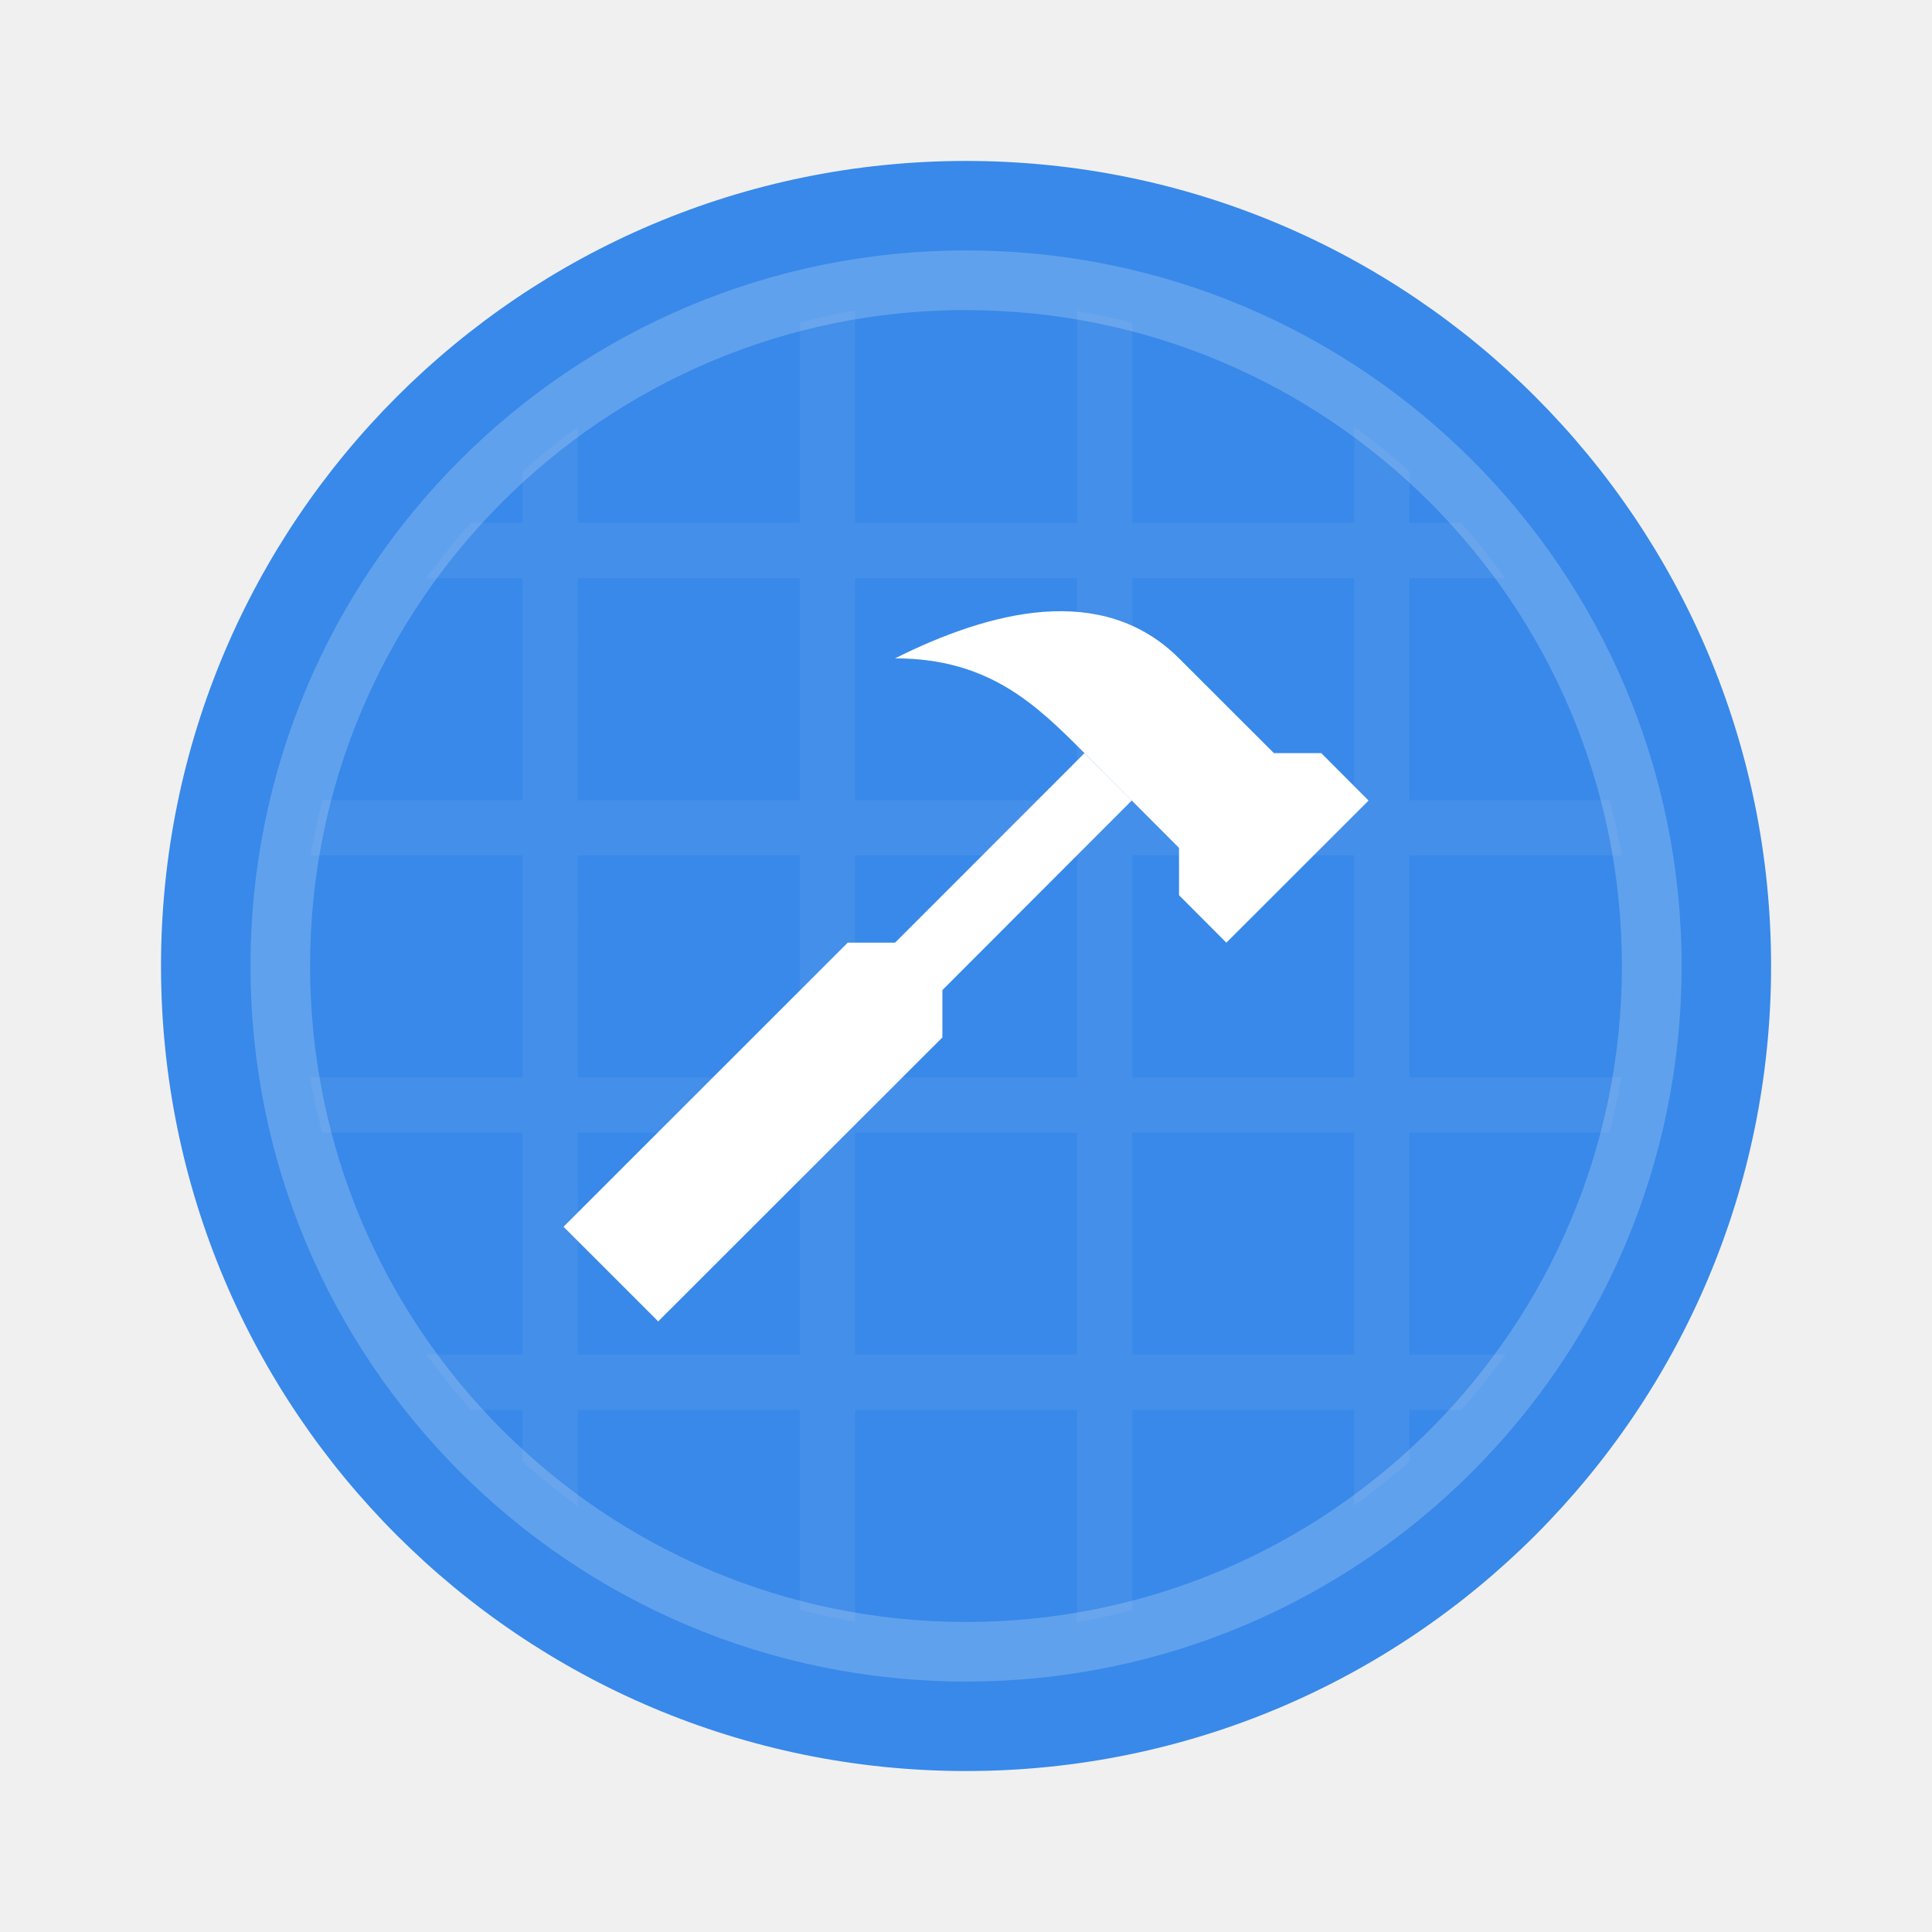
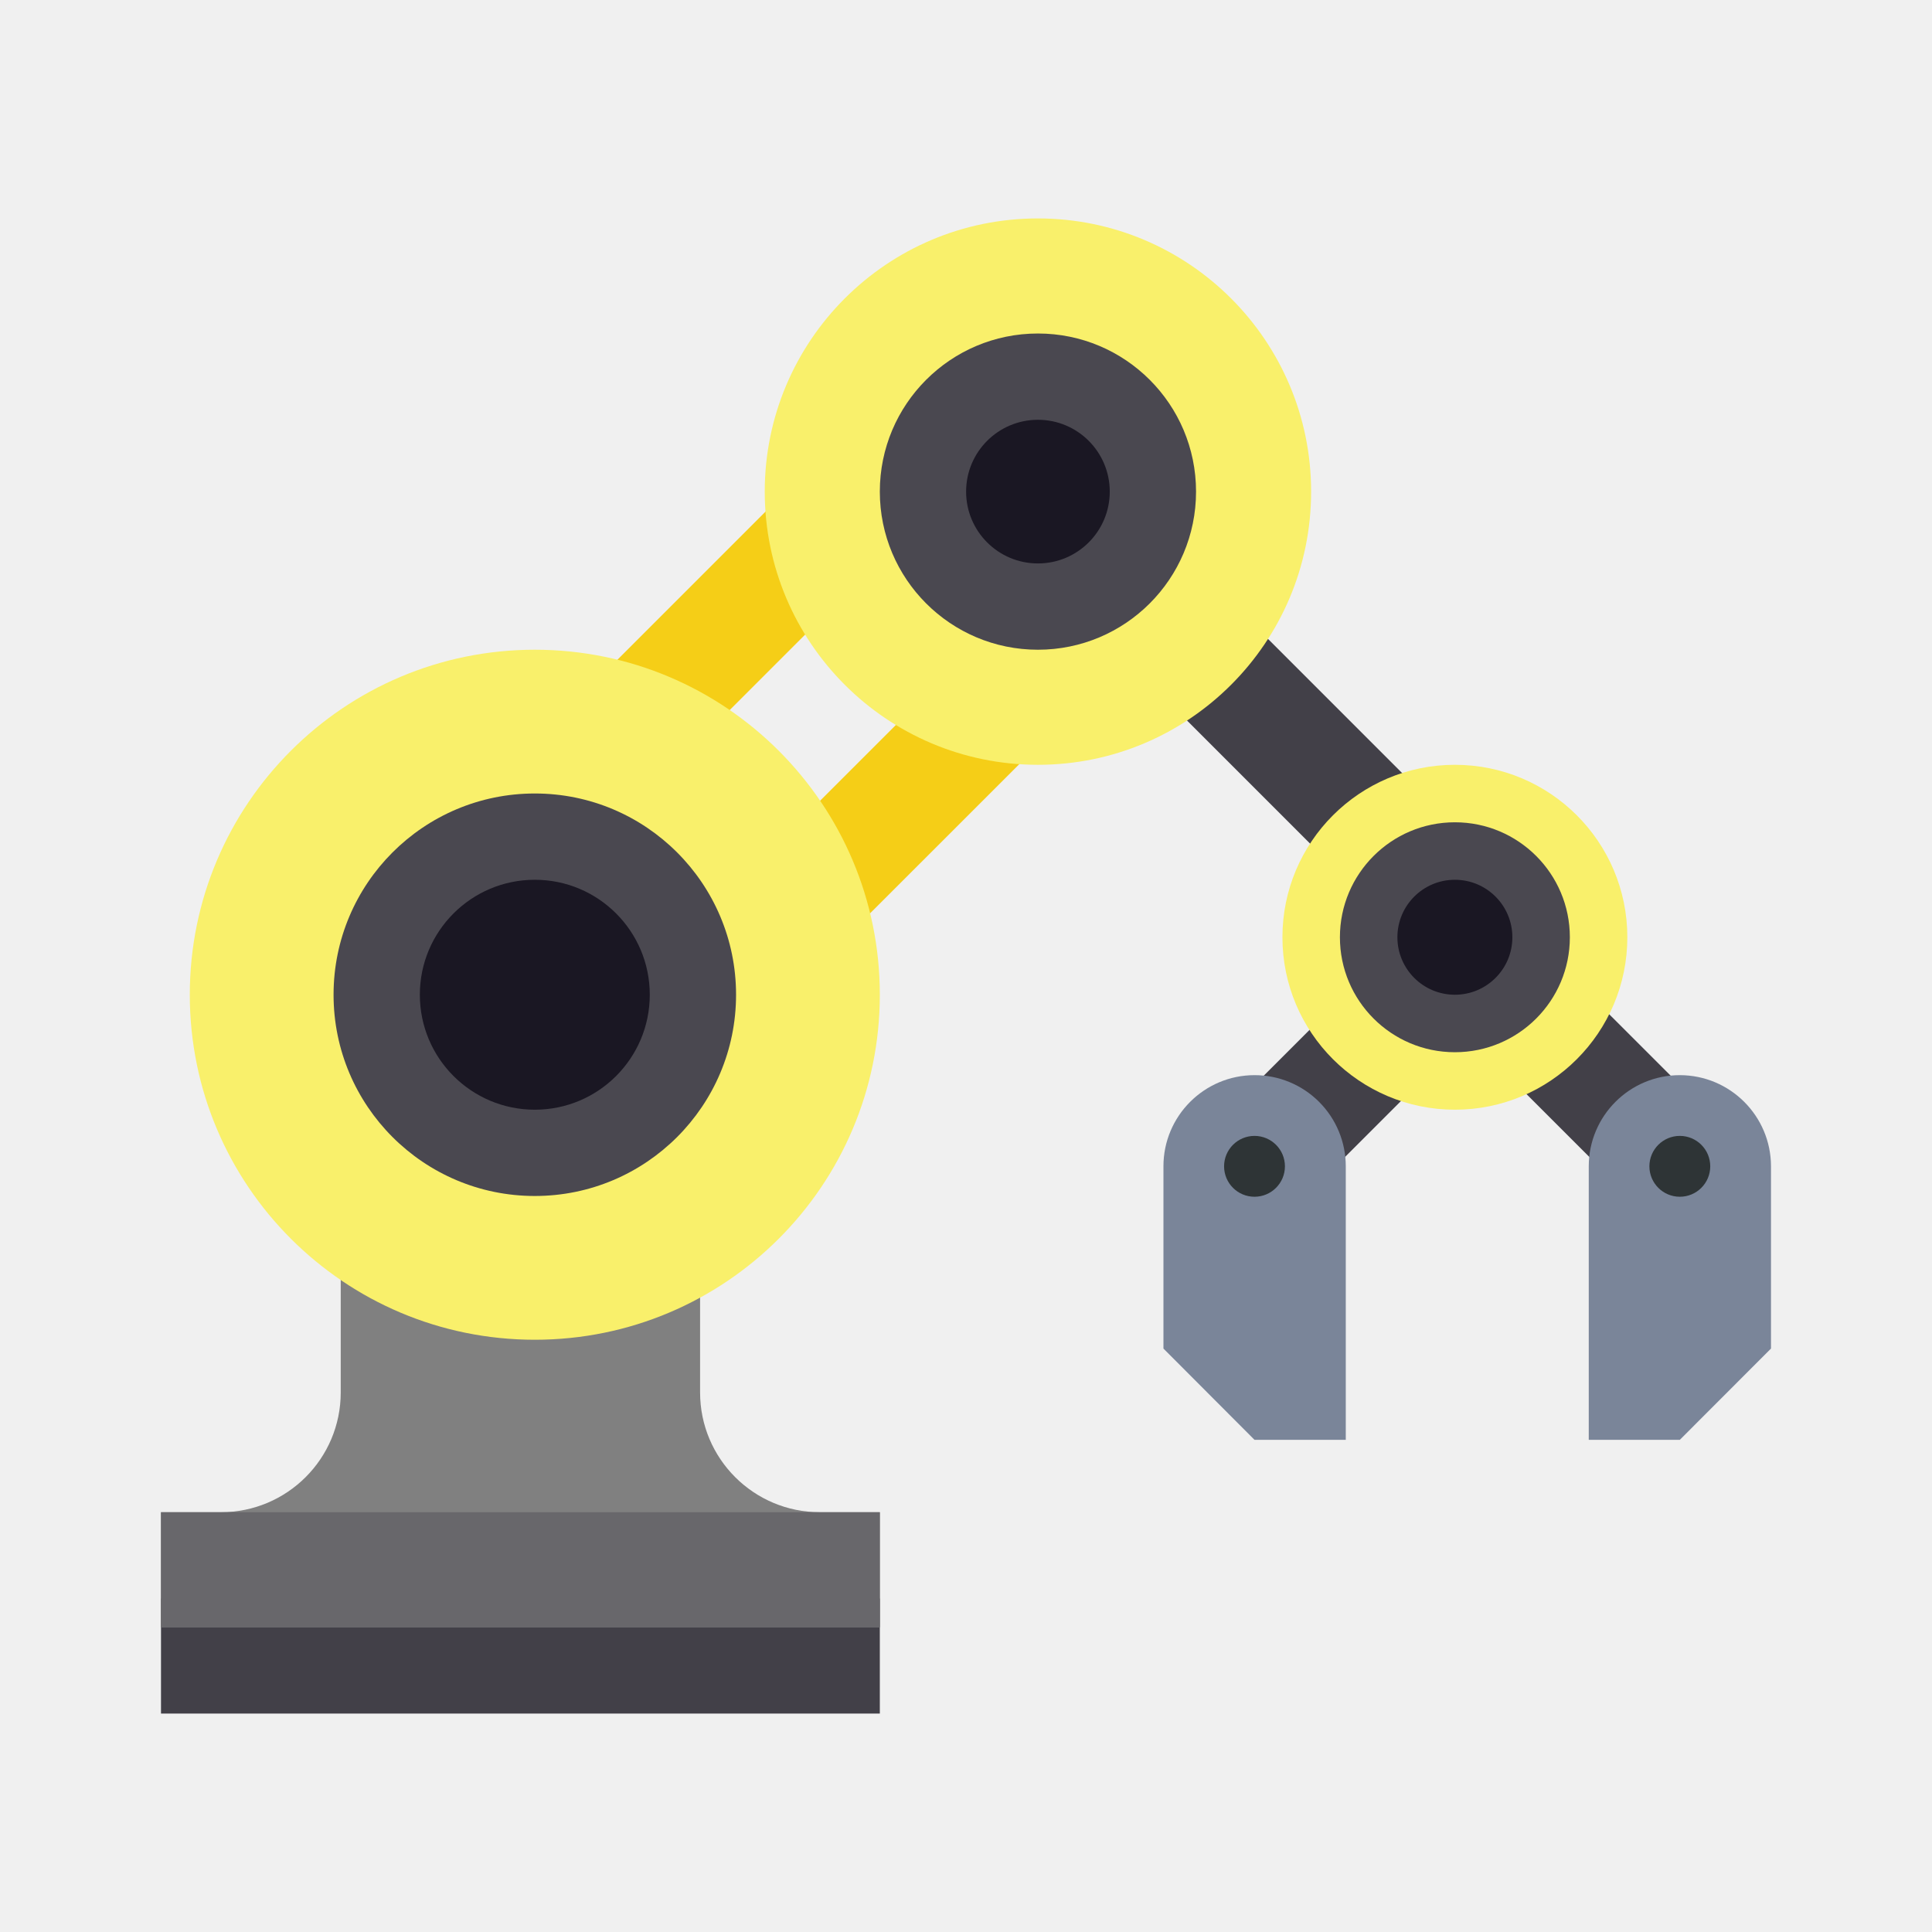
- <svg xmlns="http://www.w3.org/2000/svg" width="240" height="240" version="1.1" viewBox="0 0 63.499 63.499" id="svg12">
-   <defs id="defs16" />
-   <g transform="matrix(3.703709,0,0,3.703709,0.3919251,-1036.882)" id="g10">
-     <circle cx="8.467" cy="288.53" r="7.144" id="circle2" style="fill:#3889e9" />
-     <path d="m 7.483,282.713 a 5.904,5.904 0 0 0 -0.492,0.108 v 1.776 H 5.022 v -0.85 a 5.904,5.904 0 0 0 -0.492,0.395 v 0.455 H 4.074 a 5.904,5.904 0 0 0 -0.397,0.492 H 4.53 v 1.968 H 2.756 a 5.904,5.904 0 0 0 -0.104,0.492 H 4.53 v 1.968 H 2.646 a 5.904,5.904 0 0 0 0.108,0.492 H 4.53 v 1.969 H 3.68 a 5.904,5.904 0 0 0 0.395,0.492 H 4.53 v 0.456 a 5.904,5.904 0 0 0 0.492,0.397 v -0.853 h 1.969 v 1.773 a 5.904,5.904 0 0 0 0.492,0.105 V 292.47 H 9.45 v 1.884 a 5.904,5.904 0 0 0 0.492,-0.108 v -1.776 h 1.968 v 0.85 a 5.904,5.904 0 0 0 0.492,-0.395 v -0.455 h 0.456 a 5.904,5.904 0 0 0 0.397,-0.492 h -0.853 v -1.969 h 1.773 a 5.904,5.904 0 0 0 0.106,-0.492 h -1.879 v -1.968 h 1.884 a 5.904,5.904 0 0 0 -0.108,-0.492 h -1.776 v -1.968 h 0.85 a 5.904,5.904 0 0 0 -0.395,-0.492 h -0.455 v -0.456 a 5.904,5.904 0 0 0 -0.492,-0.397 v 0.853 H 9.943 v -1.774 a 5.904,5.904 0 0 0 -0.492,-0.105 v 1.88 H 7.483 Z m -2.46,2.376 H 6.99 v 1.968 H 5.022 Z m 2.46,0 H 9.45 v 1.968 H 7.483 Z m 2.46,0 h 1.968 v 1.968 H 9.943 Z m -4.92,2.46 H 6.99 v 1.968 H 5.022 Z m 2.46,0 H 9.45 v 1.968 H 7.483 Z m 2.46,0 h 1.968 v 1.968 H 9.943 Z m -4.92,2.46 H 6.99 v 1.969 H 5.022 Z m 2.46,0 H 9.45 v 1.969 H 7.483 Z m 2.46,0 h 1.968 v 1.969 H 9.943 Z" id="path4" style="fill:#fcfcfc;fill-opacity:0.059" />
-     <path d="m 8.467,282.18 a 6.35,6.35 0 0 0 -6.35,6.35 6.35,6.35 0 0 0 6.35,6.35 6.35,6.35 0 0 0 6.35,-6.35 6.35,6.35 0 0 0 -6.35,-6.35 z m 0,0.53 a 5.82,5.82 0 0 1 5.82,5.82 5.82,5.82 0 0 1 -5.82,5.821 5.82,5.82 0 0 1 -5.821,-5.82 5.82,5.82 0 0 1 5.82,-5.822 z" id="path6" style="opacity:0.2;fill:#ffffff" />
-     <path d="m 9.157,285.387 c -0.44,0.033 -0.9,0.203 -1.32,0.413 0.84,0 1.26,0.42 1.68,0.84 l 0.84,0.842 v 0.42 l 0.42,0.421 1.262,-1.261 -0.42,-0.421 h -0.42 l -0.841,-0.84 c -0.34,-0.34 -0.76,-0.446 -1.201,-0.414 z m 0.36,1.255 -1.68,1.681 h -0.42 l -2.522,2.521 0.84,0.84 2.522,-2.52 v -0.42 l 1.68,-1.682 z" id="path8" style="fill:#ffffff;fill-rule:evenodd" />
+ <svg xmlns="http://www.w3.org/2000/svg" id="svg42" viewBox="0 0 63.499 63.499" version="1.1" height="240" width="240">
+   <defs id="defs46" />
+   <g transform="matrix(3.571519,0,0,3.571519,1.512895,1.51111)" id="g893">
+     <path d="m 8.514,3.14 -5.59,5.591 1.58,1.581 5.592,-5.59 z" fill="none" font-weight="400" overflow="visible" stroke="#f5ce17" stroke-width="1.058" style="font-variant-ligatures:normal;font-variant-position:normal;font-variant-caps:normal;font-variant-numeric:normal;font-variant-alternates:normal;font-feature-settings:normal;text-indent:0;text-decoration:none;text-decoration-line:none;text-decoration-style:solid;text-decoration-color:#000000;text-transform:none;text-orientation:mixed;white-space:normal;shape-padding:0;isolation:auto;mix-blend-mode:normal" id="path2" />
+     <path d="m 1.058,14.287 h 6.615 v 1.059 H 1.058 Z" fill="#424048" id="path4" />
+     <path d="m 2.712,7.981 v 4.41 c 0,0.609 -0.494,1.102 -1.102,1.102 H 1.058 V 14.552 H 7.673 V 13.493 H 7.122 c -0.609,5.53e-4 -1.103,-0.493 -1.103,-1.102 v -4.41 z" fill="#808080" font-weight="400" overflow="visible" style="font-variant-ligatures:normal;font-variant-position:normal;font-variant-caps:normal;font-variant-numeric:normal;font-variant-alternates:normal;font-feature-settings:normal;text-indent:0;text-decoration:none;text-decoration-line:none;text-decoration-style:solid;text-decoration-color:#000000;text-transform:none;text-orientation:mixed;white-space:normal;shape-padding:0;isolation:auto;mix-blend-mode:normal" id="path6" />
+     <path d="m 1.058,13.493 h 6.615 v 1.059 H 1.058 Z" fill="#68676b" id="path8" />
+     <path d="m 10.842,10.588 2.236,-2.236 2.237,2.236" fill="none" stroke="#424048" stroke-width="1.058" id="path10" />
+     <path d="m 15.035,9.471 a 0.84,0.84 0 0 1 0.839,0.839 v 1.677 l -0.839,0.84 H 14.197 V 10.31 c 0,-0.463 0.375,-0.839 0.838,-0.839 z" fill="#7a8599" id="path12" />
+     <path d="m 8.654,3.088 -5.59,5.592 1.58,1.58 5.592,-5.59 z" fill="none" font-weight="400" overflow="visible" style="font-variant-ligatures:normal;font-variant-position:normal;font-variant-caps:normal;font-variant-numeric:normal;font-variant-alternates:normal;font-feature-settings:normal;text-indent:0;text-decoration:none;text-decoration-line:none;text-decoration-style:solid;text-decoration-color:#000000;text-transform:none;text-orientation:mixed;white-space:normal;shape-padding:0;isolation:auto;mix-blend-mode:normal" id="path14" />
+     <circle cx="4.498" cy="8.731" r="3.175" fill="#f9f06b" id="circle16" />
+     <path d="M 13.672,8.632 9.2,4.159" fill="#424048" stroke="#424048" stroke-width="1.058" id="path18" />
+     <circle cx="9.128" cy="4.101" r="2.514" fill="#f9f06b" id="circle20" />
+     <circle cx="12.965" cy="8.202" r="1.587" fill="#f9f06b" id="circle22" />
+     <circle cx="9.128" cy="4.101" r="1.455" fill="#4a4850" id="circle24" />
+     <circle cx="4.498" cy="8.731" r="1.852" fill="#4a4850" id="circle26" />
+     <circle cx="4.498" cy="8.731" r="1.058" fill="#1a1723" id="circle28" />
+     <circle cx="9.128" cy="4.101" r="0.661" fill="#1a1723" id="circle30" />
+     <circle cx="12.965" cy="8.202" r="1.058" fill="#4a4850" id="circle32" />
+     <circle cx="12.965" cy="8.202" r="0.529" fill="#1a1723" id="circle34" />
+     <circle cx="15.035" cy="10.31" r="0.28" fill="#2e3436" id="circle36" />
+     <path d="m 11.121,9.471 a 0.839,0.839 0 0 0 -0.838,0.839 v 1.677 l 0.838,0.84 h 0.84 V 10.31 a 0.839,0.839 0 0 0 -0.84,-0.839 z" fill="#7a8599" id="path38" />
+     <circle transform="scale(-1,1)" cx="-11.121" cy="10.31" r="0.28" fill="#2e3436" id="circle40" />
  </g>
</svg>
